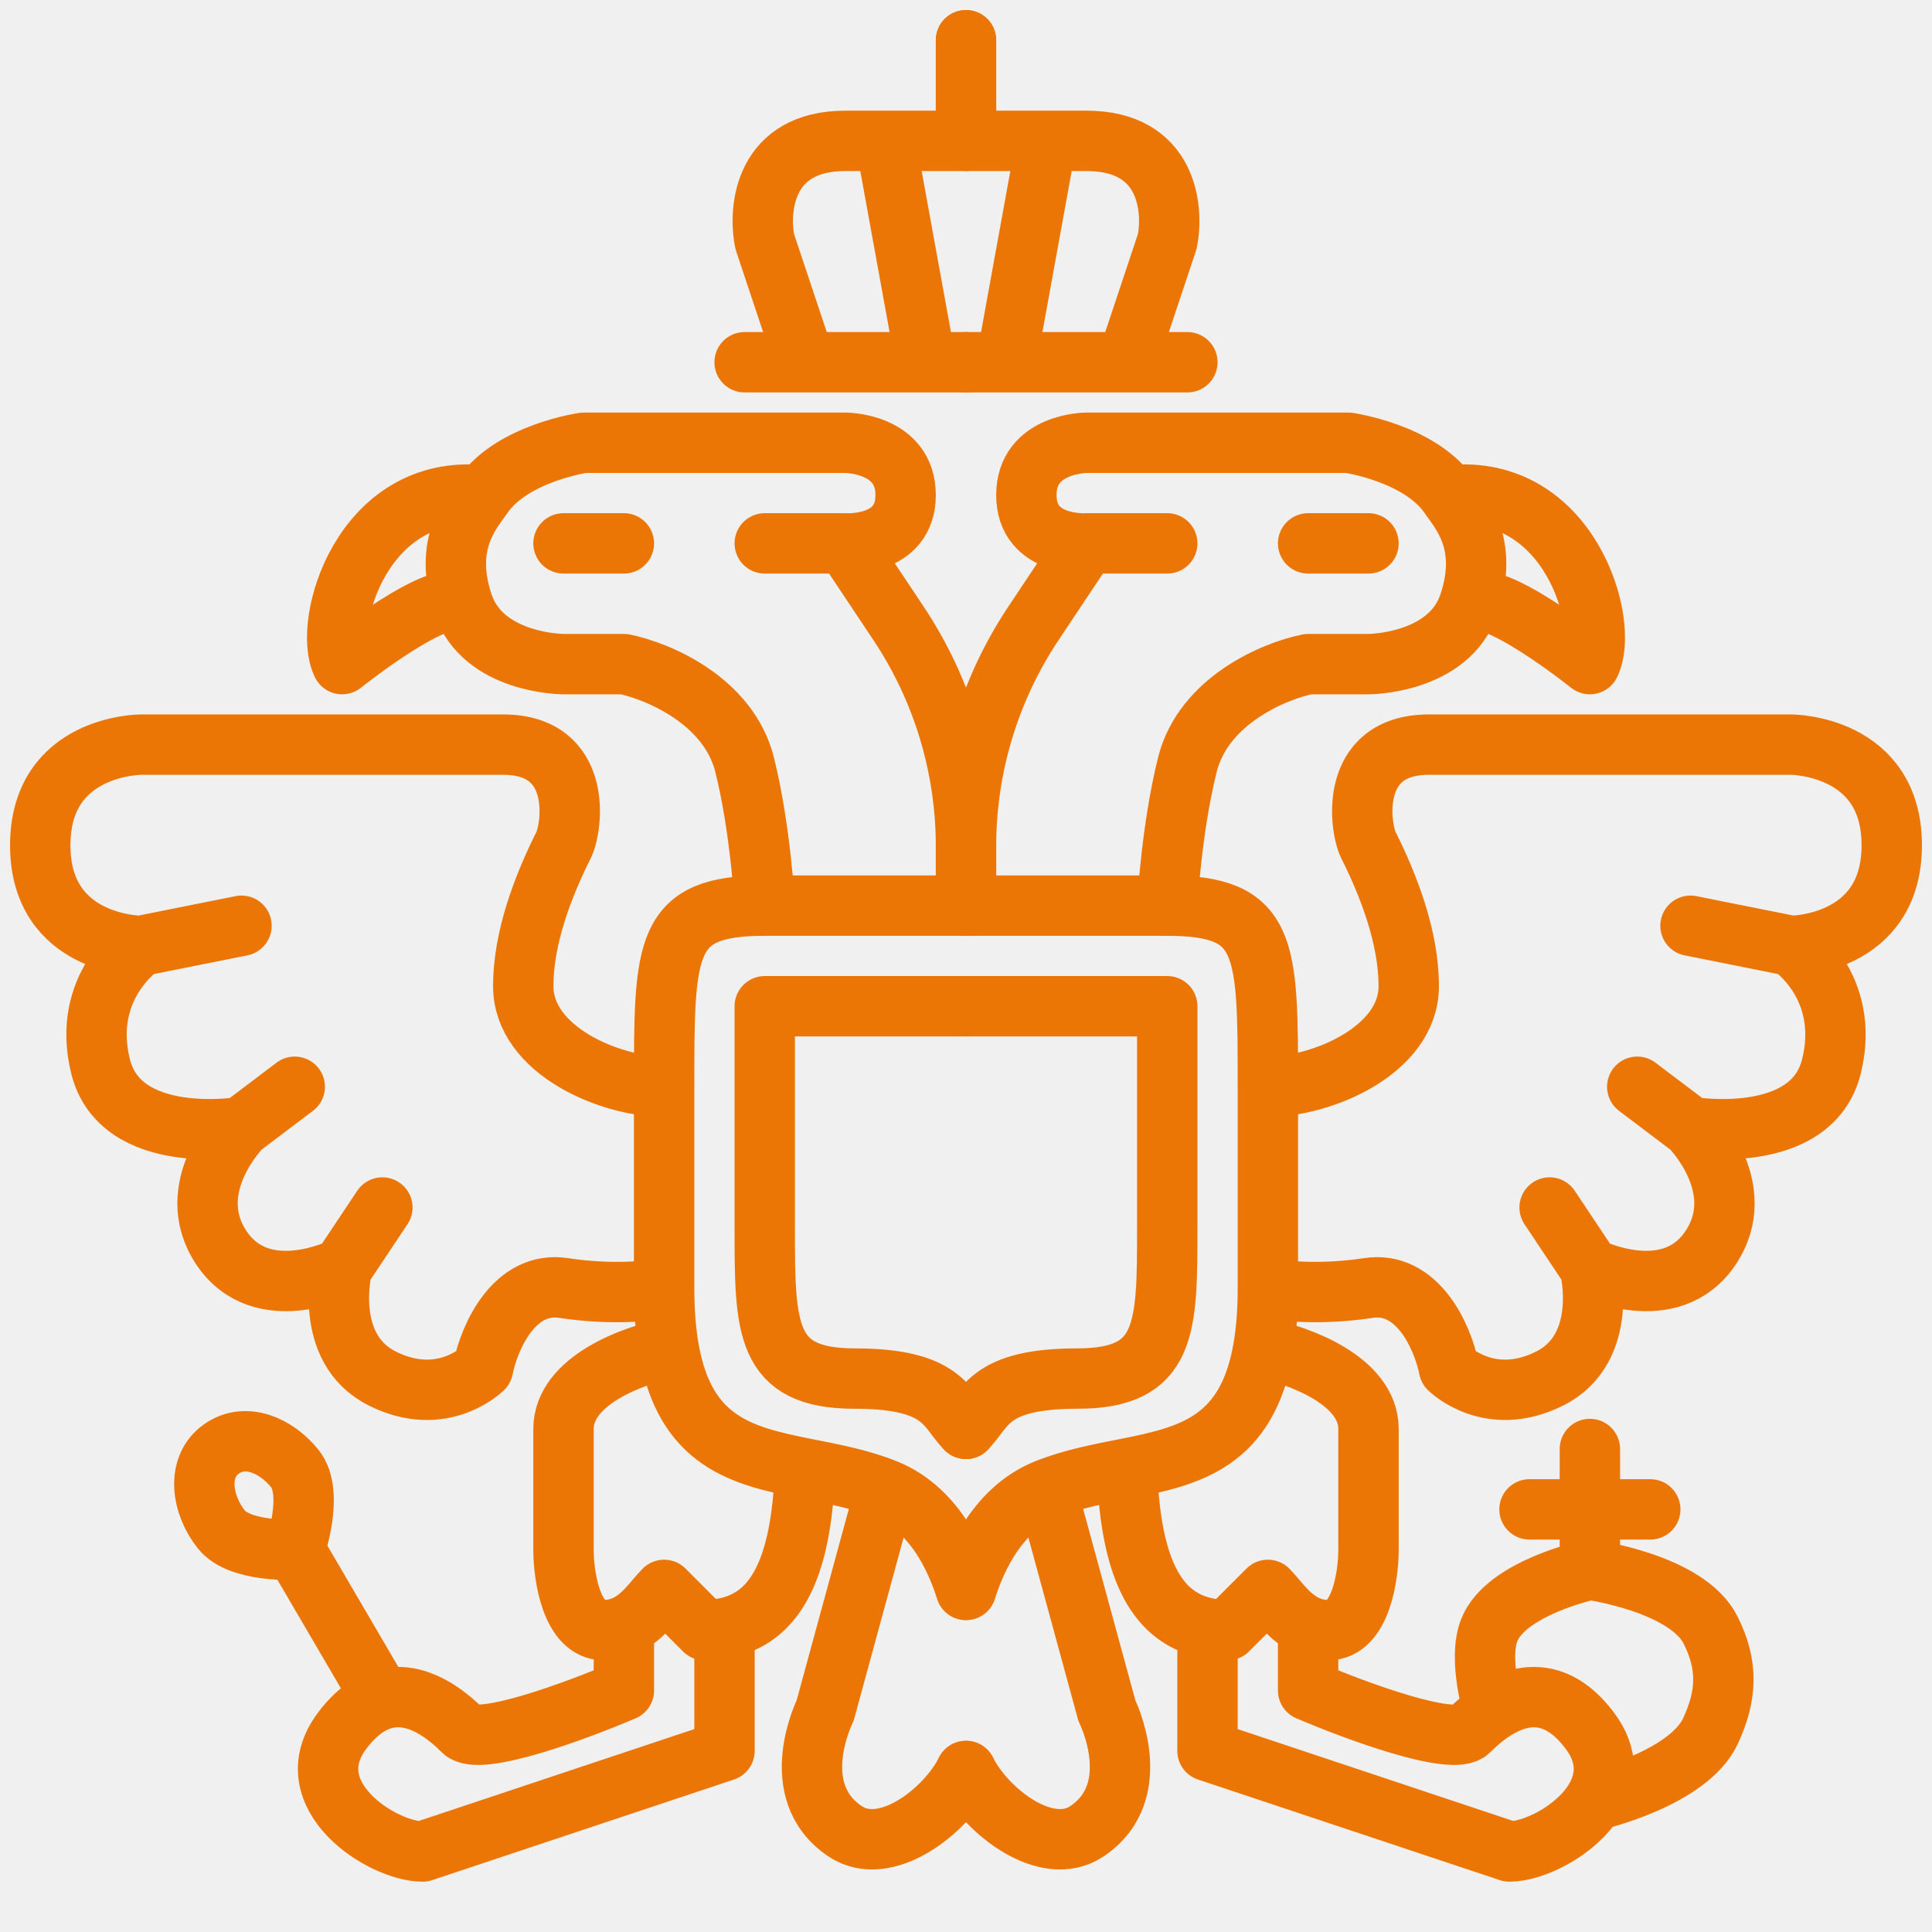
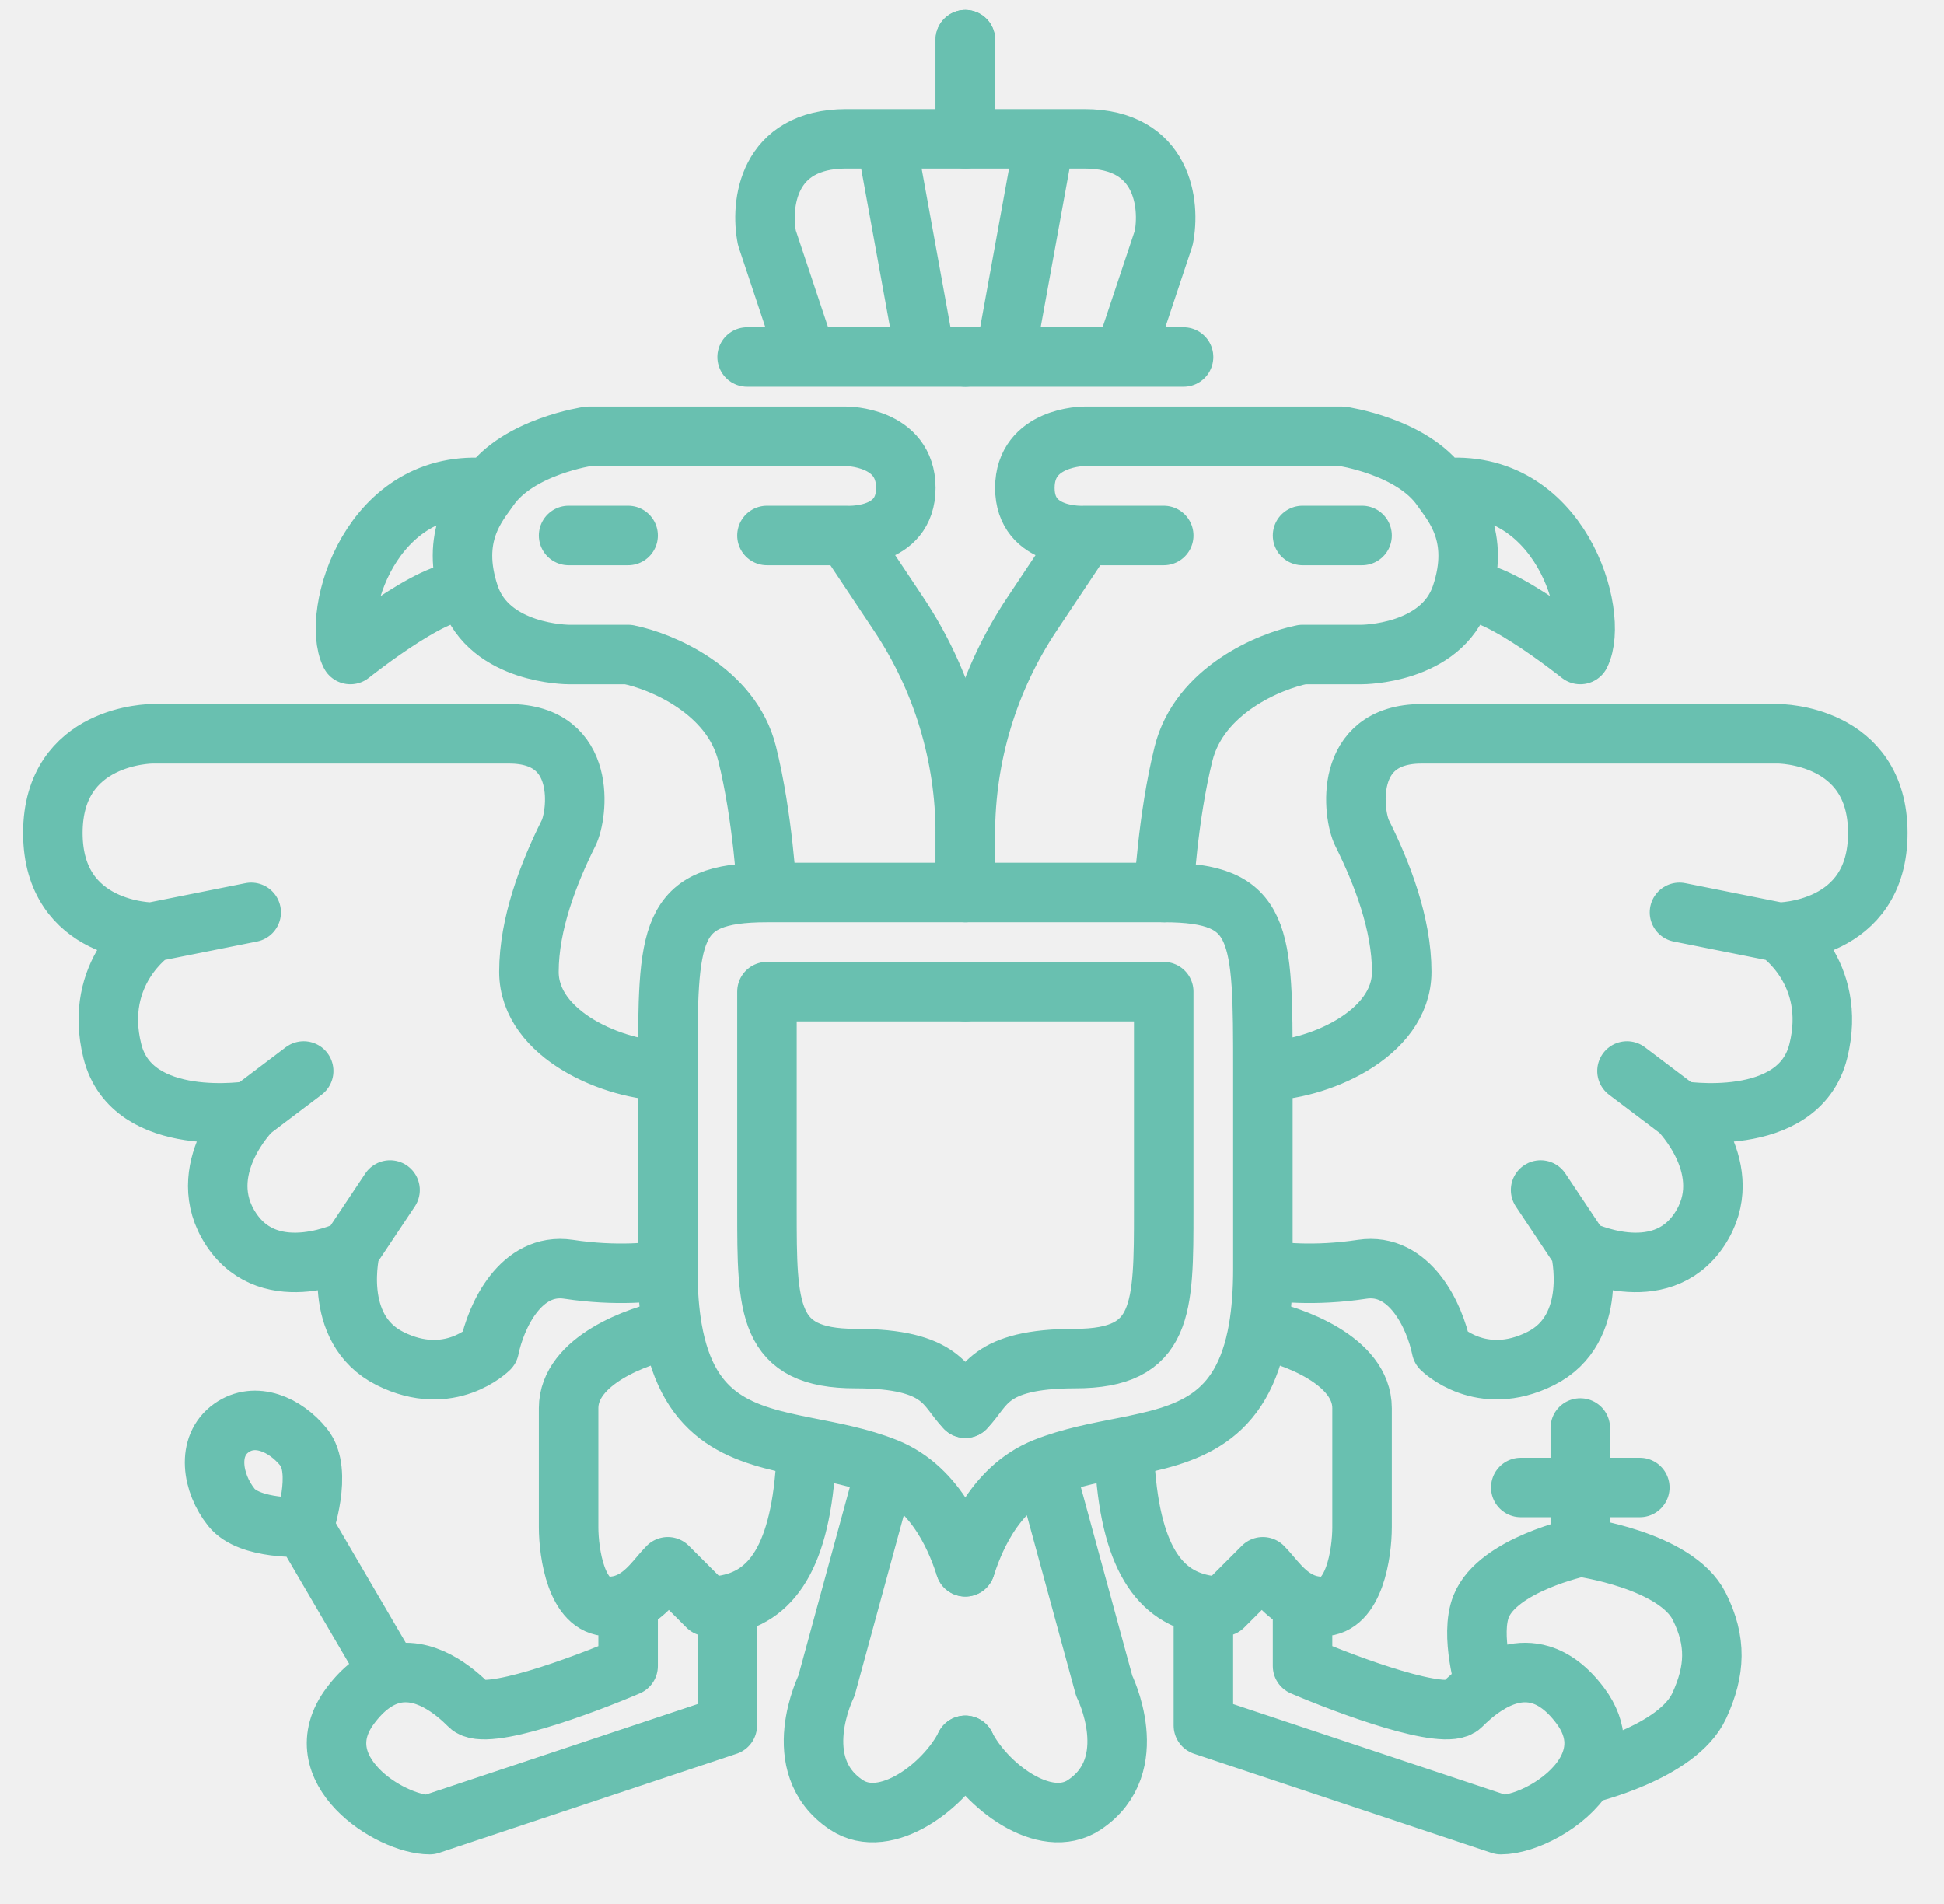
- <svg xmlns="http://www.w3.org/2000/svg" width="48" height="48" viewBox="0 0 48 48" fill="none">
-   <path d="M24 22.5V21.028C24 19.053 23.416 17.123 22.32 15.481L21 13.5M21 13.5H19M21 13.5C21 13.5 22.5 13.6 22.5 12.3C22.5 10.999 21 11 21 11H14.5C14.5 11 12.73 11.254 12 12.306M11.5 15C12 16.5 14 16.5 14 16.5H15.5C16.333 16.667 18.1 17.4 18.5 19C18.9 20.6 19 22.5 19 22.5M11.5 15C11 13.5 11.706 12.729 12 12.306M11.5 15C11 14.5 8.5 16.5 8.5 16.5C8 15.5 9 12 12 12.306M19 22.5C16.5 22.5 16.5 23.5 16.5 27M19 22.5H29M16.5 27C15.167 27 13 26.1 13 24.5C13 23.284 13.5 22 14 21C14.224 20.553 14.5 18.5 12.5 18.5C10.9 18.5 6.167 18.5 3.5 18.5C3.5 18.5 1 18.5 1 21C1 23.5 3.5 23.5 3.5 23.5M16.5 27V32M3.5 23.5L6 23M3.5 23.5C3.5 23.5 2 24.5 2.5 26.5C3 28.5 6 28 6 28M6 28L7.323 27M6 28C6 28 4.5 29.5 5.5 31C6.5 32.5 8.5 31.5 8.5 31.5M8.5 31.5L9.5 30M8.5 31.5C8.5 31.5 8 33.5 9.5 34.25C11 35.001 12 34 12 34C12.167 33.174 12.8 31.818 14 32C15.2 32.182 16.167 32.076 16.5 32M16.5 32C16.5 32.575 16.54 33.071 16.614 33.5M22 37C23.339 37.536 23.833 39 24 39.5M22 37L20.5 42.5C20.5 42.5 19.5 44.5 21 45.5C22 46.167 23.5 45 24 44M22 37C21.347 36.739 20.659 36.614 20 36.483M14 13.5H15.5M24 25H19V30.5C19 33 19 34.25 21.23 34.25C23.46 34.25 23.5 35 24 35.5M16.614 33.5C15.743 33.667 14 34.3 14 35.5C14 36.7 14 38 14 38.5C14 39.167 14.2 40.5 15 40.5C15.189 40.5 15.354 40.463 15.5 40.401M16.614 33.5C17.015 35.823 18.427 36.17 20 36.483M20 36.483C19.914 39.11 19.194 40.214 18 40.45M18 40.45C17.842 40.482 17.675 40.498 17.5 40.5L16.5 39.5C16.245 39.755 15.972 40.203 15.5 40.401M18 40.45V43.5L10.5 46C9.5 46 7.3 44.6 8.5 43C8.832 42.557 9.172 42.321 9.5 42.222M15.5 40.401V42C14.333 42.5 11.9 43.4 11.5 43C11.138 42.638 10.358 41.963 9.5 42.222M7.323 38.5L9.5 42.222M7.323 38.5C7.323 38.5 5.96 38.577 5.5 38C5.013 37.389 4.863 36.452 5.5 36C6.1 35.574 6.859 35.911 7.323 36.483C7.819 37.095 7.323 38.5 7.323 38.5ZM24 9H23M18.5 9H20M20 9L19 6C18.833 5.167 19 3.5 21 3.5C21.373 3.5 21.705 3.5 22 3.5M20 9H23M24 1V3.5C23.864 3.5 23.288 3.5 22 3.5M22 3.5L23 9" stroke="#EB7605" stroke-width="1.5" stroke-linecap="round" stroke-linejoin="round" />
-   <path d="M24 22.5V21.028C24 19.053 24.584 17.123 25.68 15.481L27 13.5M27 13.5H29M27 13.5C27 13.5 25.5 13.6 25.5 12.3C25.5 10.999 27 11 27 11H33.5C33.5 11 35.27 11.254 36 12.306M36.5 15C36 16.5 34 16.5 34 16.5H32.5C31.667 16.667 29.9 17.4 29.5 19C29.1 20.6 29 22.5 29 22.5C31.5 22.5 31.5 23.5 31.5 27M36.5 15C37 13.5 36.294 12.729 36 12.306M36.5 15C37 14.5 39.5 16.5 39.5 16.5C40 15.5 39 12 36 12.306M31.5 27C32.833 27 35 26.1 35 24.5C35 23.284 34.5 22 34 21C33.776 20.553 33.5 18.5 35.5 18.5C37.1 18.5 41.833 18.5 44.5 18.5C44.5 18.5 47 18.5 47 21C47 23.5 44.5 23.5 44.5 23.5M31.5 27V32M44.5 23.5L42 23M44.5 23.5C44.5 23.5 46 24.5 45.5 26.5C45 28.5 42 28 42 28M42 28L40.677 27M42 28C42 28 43.5 29.5 42.5 31C41.5 32.5 39.5 31.5 39.5 31.5M39.5 31.5L38.5 30M39.5 31.5C39.5 31.5 40 33.5 38.5 34.25C37 35.001 36 34 36 34C35.833 33.174 35.2 31.818 34 32C32.8 32.182 31.833 32.076 31.5 32M31.5 32C31.5 32.575 31.46 33.071 31.386 33.5M26 37C24.661 37.536 24.167 39 24 39.5M26 37L27.5 42.5C27.5 42.5 28.5 44.5 27 45.5C26 46.167 24.5 45 24 44M26 37C26.653 36.739 27.341 36.614 28 36.483M34 13.5H32.5M24 25H29V30.5C29 33 29 34.25 26.77 34.25C24.54 34.25 24.5 35 24 35.5M31.386 33.5C32.257 33.667 34 34.3 34 35.5C34 36.7 34 38 34 38.5C34 39.167 33.8 40.5 33 40.5C32.811 40.5 32.646 40.463 32.5 40.401M31.386 33.5C30.985 35.823 29.573 36.17 28 36.483M28 36.483C28.086 39.11 28.806 40.214 30 40.45M30 40.45C30.158 40.482 30.325 40.498 30.5 40.5L31.5 39.5C31.755 39.755 32.029 40.203 32.5 40.401M30 40.45V43.5L37.5 46C38.104 46 39.145 45.489 39.611 44.733M32.5 40.401V42C33.667 42.5 36.1 43.4 36.5 43C36.643 42.857 36.852 42.664 37.106 42.5M24 9H25M29.5 9H28M28 9L29 6C29.167 5.167 29 3.5 27 3.5C26.627 3.5 26.295 3.5 26 3.5M28 9H25M24 1V3.5C24.136 3.5 24.712 3.5 26 3.5M26 3.5L25 9M37.106 42.5C37.492 42.25 37.982 42.066 38.5 42.222C38.828 42.321 39.168 42.557 39.5 43C39.975 43.634 39.917 44.236 39.611 44.733M37.106 42.5C37.106 42.5 36.712 41.227 37 40.5C37.42 39.442 39.5 39 39.5 39M39.5 39C39.5 39 41.914 39.328 42.5 40.5C42.937 41.373 42.908 42.113 42.5 43C41.95 44.195 39.611 44.733 39.611 44.733M39.5 39V36M38 37.5H41" stroke="#EB7605" stroke-width="1.5" stroke-linecap="round" stroke-linejoin="round" />
+ <svg xmlns="http://www.w3.org/2000/svg" width="49" height="48" viewBox="0 0 49 48" fill="none">
+   <g clip-path="url(#clip0_3256_42244)">
+     <path d="M24.332 22.5V21.028C24.332 19.053 23.748 17.123 22.652 15.481L21.332 13.5M21.332 13.5H19.332M21.332 13.5C21.332 13.5 22.832 13.6 22.832 12.3C22.832 10.999 21.332 11 21.332 11H14.832C14.832 11 13.062 11.254 12.332 12.306M11.832 15C12.332 16.5 14.332 16.5 14.332 16.5H15.832C16.665 16.667 18.432 17.4 18.832 19C19.232 20.6 19.332 22.5 19.332 22.5M11.832 15C11.332 13.5 12.038 12.729 12.332 12.306M11.832 15C11.332 14.5 8.832 16.5 8.832 16.5C8.332 15.5 9.332 12 12.332 12.306M19.332 22.5C16.832 22.5 16.832 23.5 16.832 27M19.332 22.5H29.332M16.832 27C15.499 27 13.332 26.1 13.332 24.5C13.332 23.284 13.832 22 14.332 21C14.556 20.553 14.832 18.5 12.832 18.5C11.232 18.5 6.499 18.5 3.832 18.5C3.832 18.5 1.332 18.5 1.332 21C1.332 23.5 3.832 23.5 3.832 23.5M16.832 27V32M3.832 23.5L6.332 23M3.832 23.5C3.832 23.5 2.332 24.5 2.832 26.5C3.332 28.5 6.332 28 6.332 28M6.332 28L7.655 27M6.332 28C6.332 28 4.832 29.5 5.832 31C6.832 32.5 8.832 31.5 8.832 31.5M8.832 31.5L9.832 30M8.832 31.5C8.832 31.5 8.332 33.5 9.832 34.25C11.332 35.001 12.332 34 12.332 34C12.499 33.174 13.132 31.818 14.332 32C15.532 32.182 16.499 32.076 16.832 32M16.832 32C16.832 32.575 16.872 33.071 16.946 33.5M22.332 37C23.671 37.536 24.165 39 24.332 39.5M22.332 37L20.832 42.5C20.832 42.5 19.832 44.5 21.332 45.5C22.332 46.167 23.832 45 24.332 44M22.332 37C21.679 36.739 20.991 36.614 20.332 36.483M14.332 13.5H15.832M24.332 25H19.332V30.5C19.332 33 19.332 34.25 21.562 34.25C23.792 34.25 23.832 35 24.332 35.5M16.946 33.5C16.075 33.667 14.332 34.3 14.332 35.5C14.332 36.7 14.332 38 14.332 38.5C14.332 39.167 14.532 40.5 15.332 40.5C15.521 40.5 15.686 40.463 15.832 40.401M16.946 33.5C17.348 35.823 18.759 36.17 20.332 36.483M20.332 36.483C20.246 39.11 19.526 40.214 18.332 40.45M18.332 40.45C18.174 40.482 18.007 40.498 17.832 40.5L16.832 39.5C16.578 39.755 16.303 40.203 15.832 40.401M18.332 40.45V43.5L10.832 46C9.832 46 7.632 44.6 8.832 43C9.164 42.557 9.504 42.321 9.832 42.222M15.832 40.401V42C14.665 42.5 12.232 43.4 11.832 43C11.47 42.638 10.69 41.963 9.832 42.222M7.655 38.5L9.832 42.222M7.655 38.5C7.655 38.5 6.292 38.577 5.832 38C5.345 37.389 5.195 36.452 5.832 36C6.432 35.574 7.191 35.911 7.655 36.483C8.151 37.095 7.655 38.5 7.655 38.5ZM24.332 9H23.332M18.832 9H20.332M20.332 9L19.332 6C19.165 5.167 19.332 3.5 21.332 3.5C21.705 3.5 22.037 3.5 22.332 3.5M20.332 9H23.332M24.332 1V3.5C24.196 3.5 23.619 3.5 22.332 3.5M22.332 3.5L23.332 9" stroke="#69C0B0" stroke-width="1.5" stroke-linecap="round" stroke-linejoin="round" />
+     <path d="M24.332 22.5V21.028C24.332 19.053 24.916 17.123 26.012 15.481L27.332 13.5M27.332 13.5H29.332M27.332 13.5C27.332 13.5 25.832 13.6 25.832 12.3C25.832 10.999 27.332 11 27.332 11H33.832C33.832 11 35.602 11.254 36.332 12.306M36.832 15C36.332 16.5 34.332 16.5 34.332 16.5H32.832C31.999 16.667 30.232 17.4 29.832 19C29.432 20.6 29.332 22.5 29.332 22.5C31.832 22.5 31.832 23.5 31.832 27M36.832 15C37.332 13.5 36.626 12.729 36.332 12.306M36.832 15C37.332 14.5 39.832 16.5 39.832 16.5C40.332 15.5 39.332 12 36.332 12.306M31.832 27C33.165 27 35.332 26.1 35.332 24.5C35.332 23.284 34.832 22 34.332 21C34.108 20.553 33.832 18.5 35.832 18.5C37.432 18.5 42.165 18.5 44.832 18.5C44.832 18.5 47.332 18.5 47.332 21C47.332 23.5 44.832 23.5 44.832 23.5M31.832 27V32M44.832 23.5L42.332 23M44.832 23.5C44.832 23.5 46.332 24.5 45.832 26.5C45.332 28.5 42.332 28 42.332 28M42.332 28L41.009 27M42.332 28C42.332 28 43.832 29.5 42.832 31C41.832 32.5 39.832 31.5 39.832 31.5M39.832 31.5L38.832 30M39.832 31.5C39.832 31.5 40.332 33.5 38.832 34.25C37.332 35.001 36.332 34 36.332 34C36.165 33.174 35.532 31.818 34.332 32C33.132 32.182 32.165 32.076 31.832 32M31.832 32C31.832 32.575 31.792 33.071 31.718 33.5M26.332 37C24.993 37.536 24.499 39 24.332 39.5M26.332 37L27.832 42.5C27.832 42.5 28.832 44.5 27.332 45.5C26.332 46.167 24.832 45 24.332 44M26.332 37C26.985 36.739 27.673 36.614 28.332 36.483M34.332 13.5H32.832M24.332 25H29.332V30.5C29.332 33 29.332 34.25 27.102 34.25C24.872 34.25 24.832 35 24.332 35.5M31.718 33.5C32.59 33.667 34.332 34.3 34.332 35.5C34.332 36.7 34.332 38 34.332 38.5C34.332 39.167 34.132 40.5 33.332 40.5C33.143 40.5 32.978 40.463 32.832 40.401M31.718 33.5C31.317 35.823 29.905 36.17 28.332 36.483M28.332 36.483C28.418 39.11 29.138 40.214 30.332 40.45M30.332 40.45C30.491 40.482 30.657 40.498 30.832 40.5L31.832 39.5C32.087 39.755 32.361 40.203 32.832 40.401M30.332 40.45V43.5L37.832 46C38.436 46 39.477 45.489 39.944 44.733M32.832 40.401V42C33.999 42.5 36.432 43.4 36.832 43C36.975 42.857 37.184 42.664 37.438 42.5M24.332 9H25.332M29.832 9H28.332M28.332 9L29.332 6C29.499 5.167 29.332 3.5 27.332 3.5C26.959 3.5 26.627 3.5 26.332 3.5M28.332 9H25.332M24.332 1V3.5C24.468 3.5 25.044 3.5 26.332 3.5M26.332 3.5L25.332 9M37.438 42.5C37.824 42.25 38.314 42.066 38.832 42.222C39.16 42.321 39.5 42.557 39.832 43C40.307 43.634 40.249 44.236 39.944 44.733M37.438 42.5C37.438 42.5 37.044 41.227 37.332 40.5C37.752 39.442 39.832 39 39.832 39M39.832 39C39.832 39 42.246 39.328 42.832 40.5C43.269 41.373 43.24 42.113 42.832 43C42.282 44.195 39.944 44.733 39.944 44.733M39.832 39V36M38.332 37.5H41.332" stroke="#69C0B0" stroke-width="1.5" stroke-linecap="round" stroke-linejoin="round" />
+   </g>
+   <defs>
+     <clipPath id="clip0_3256_42244">
+       <rect width="48" height="48" fill="white" transform="translate(0.332031)" />
+     </clipPath>
+   </defs>
</svg>
